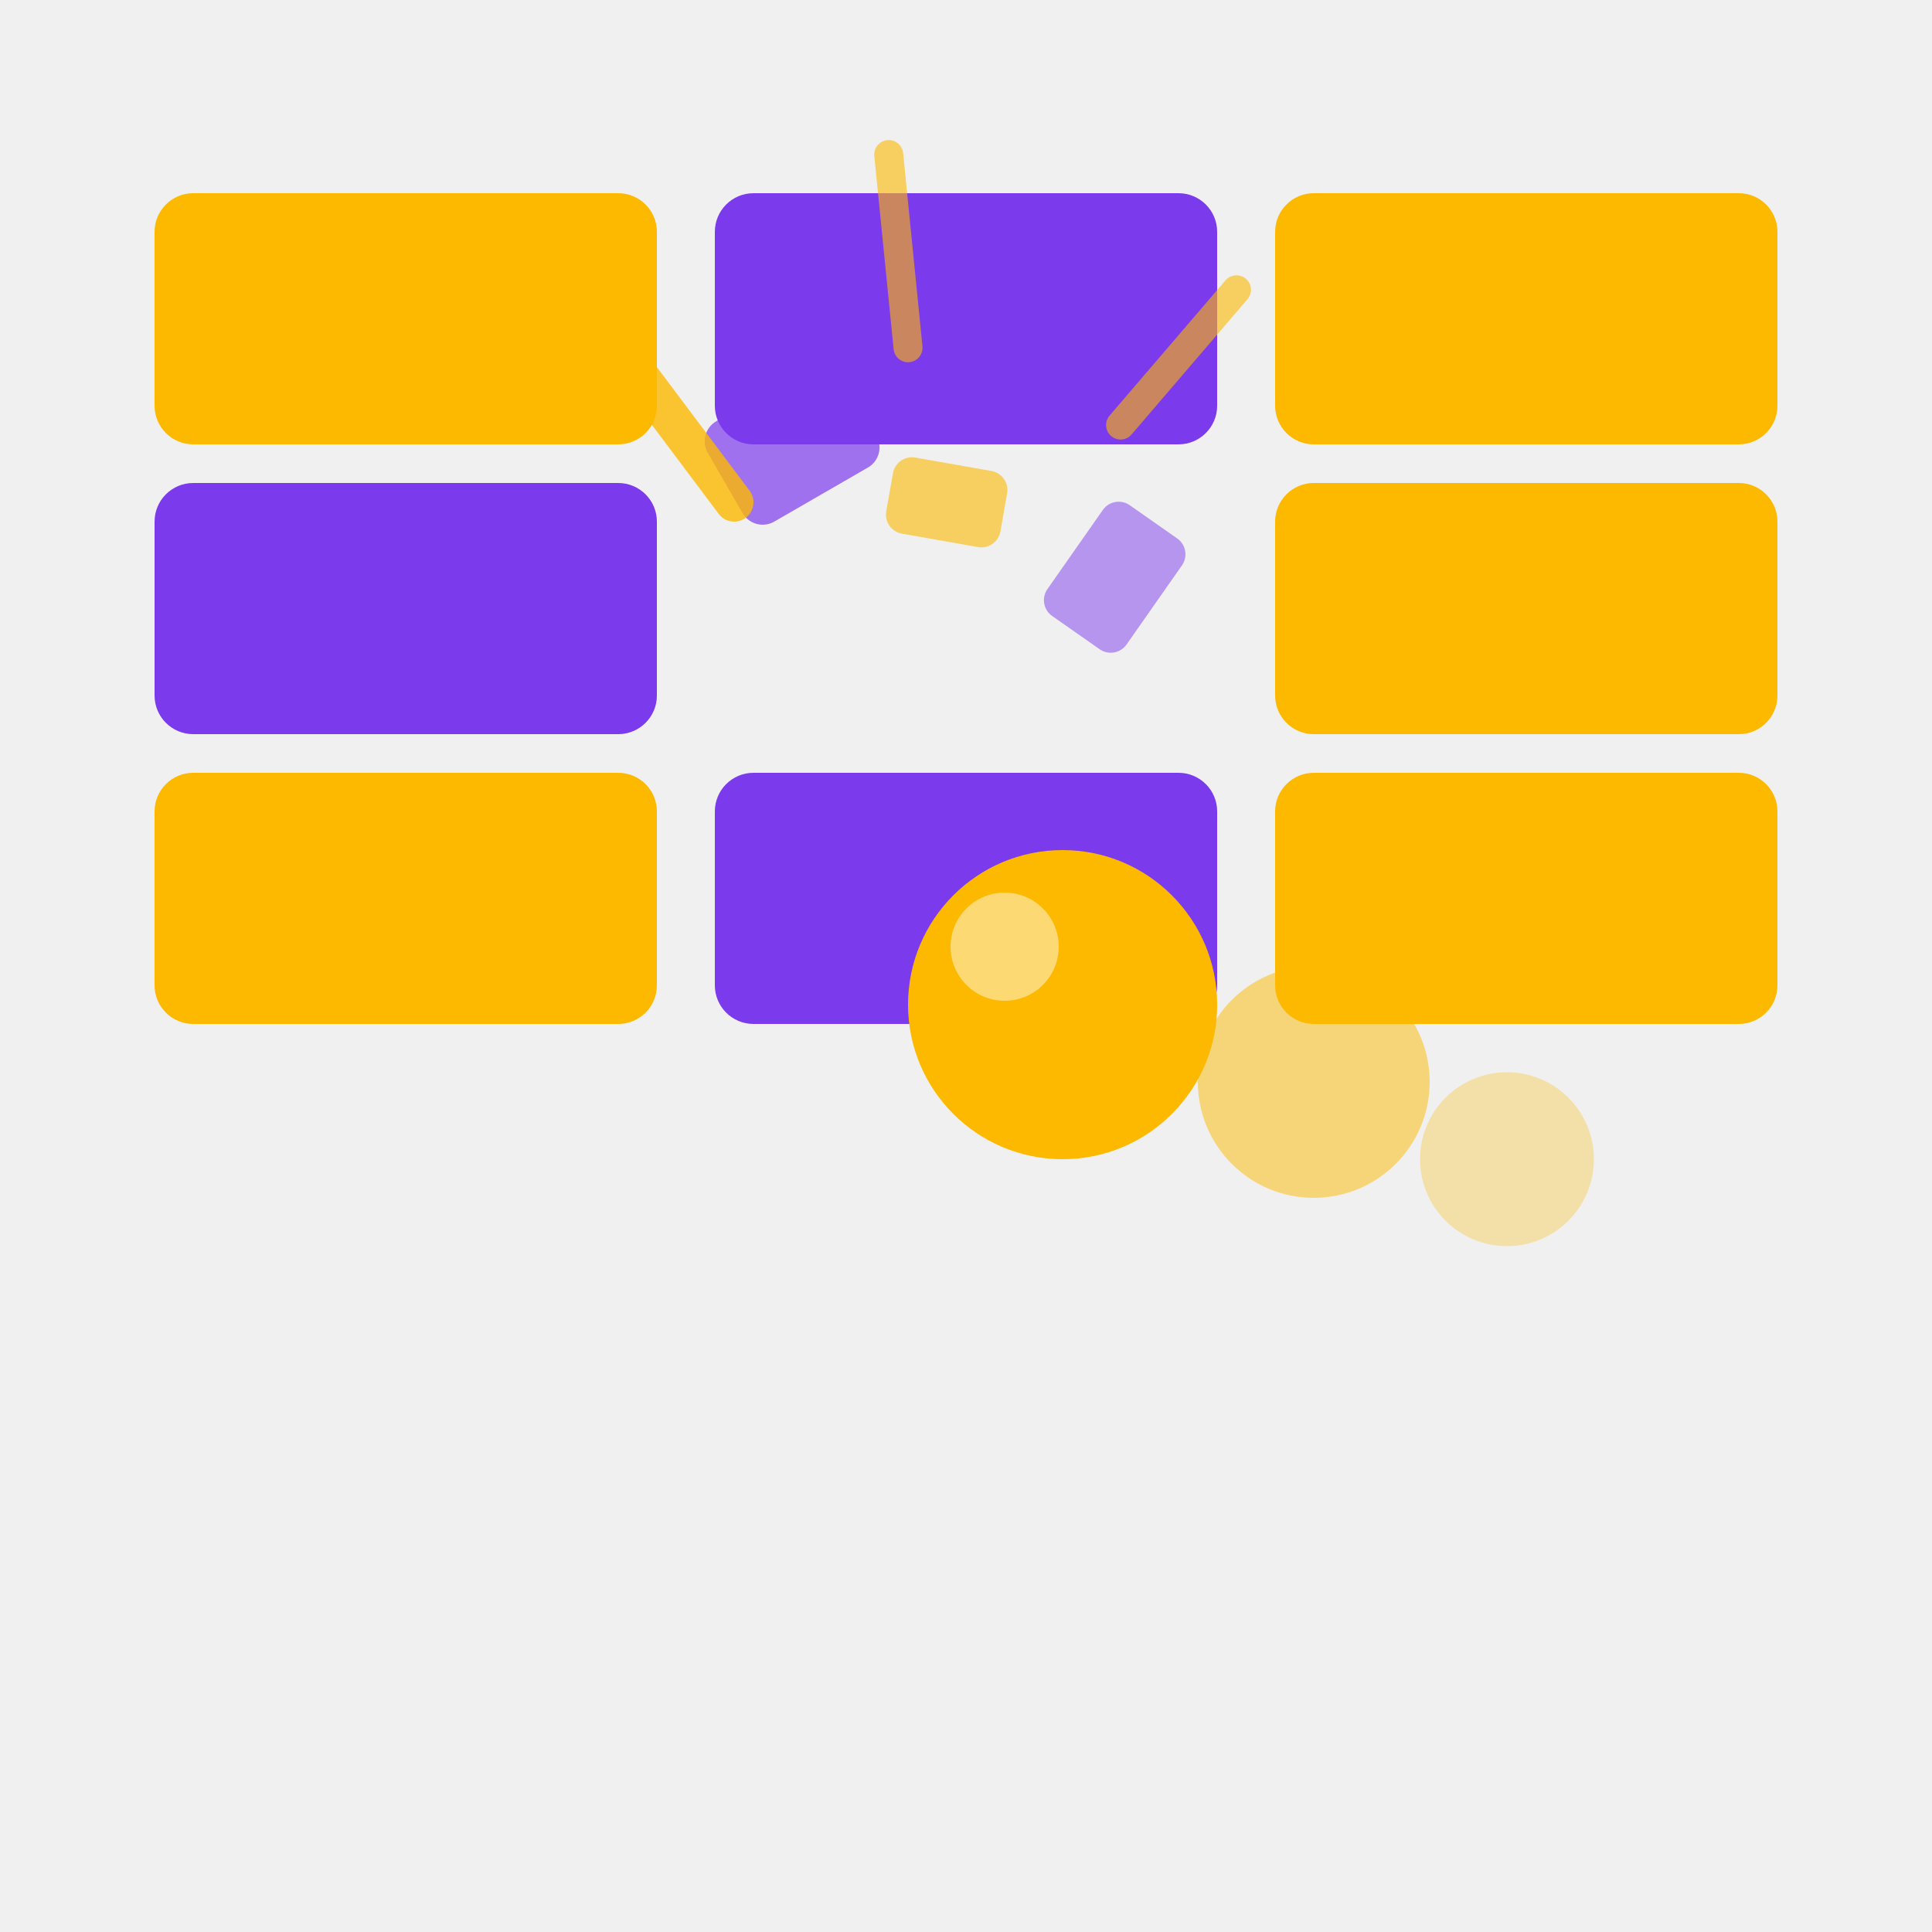
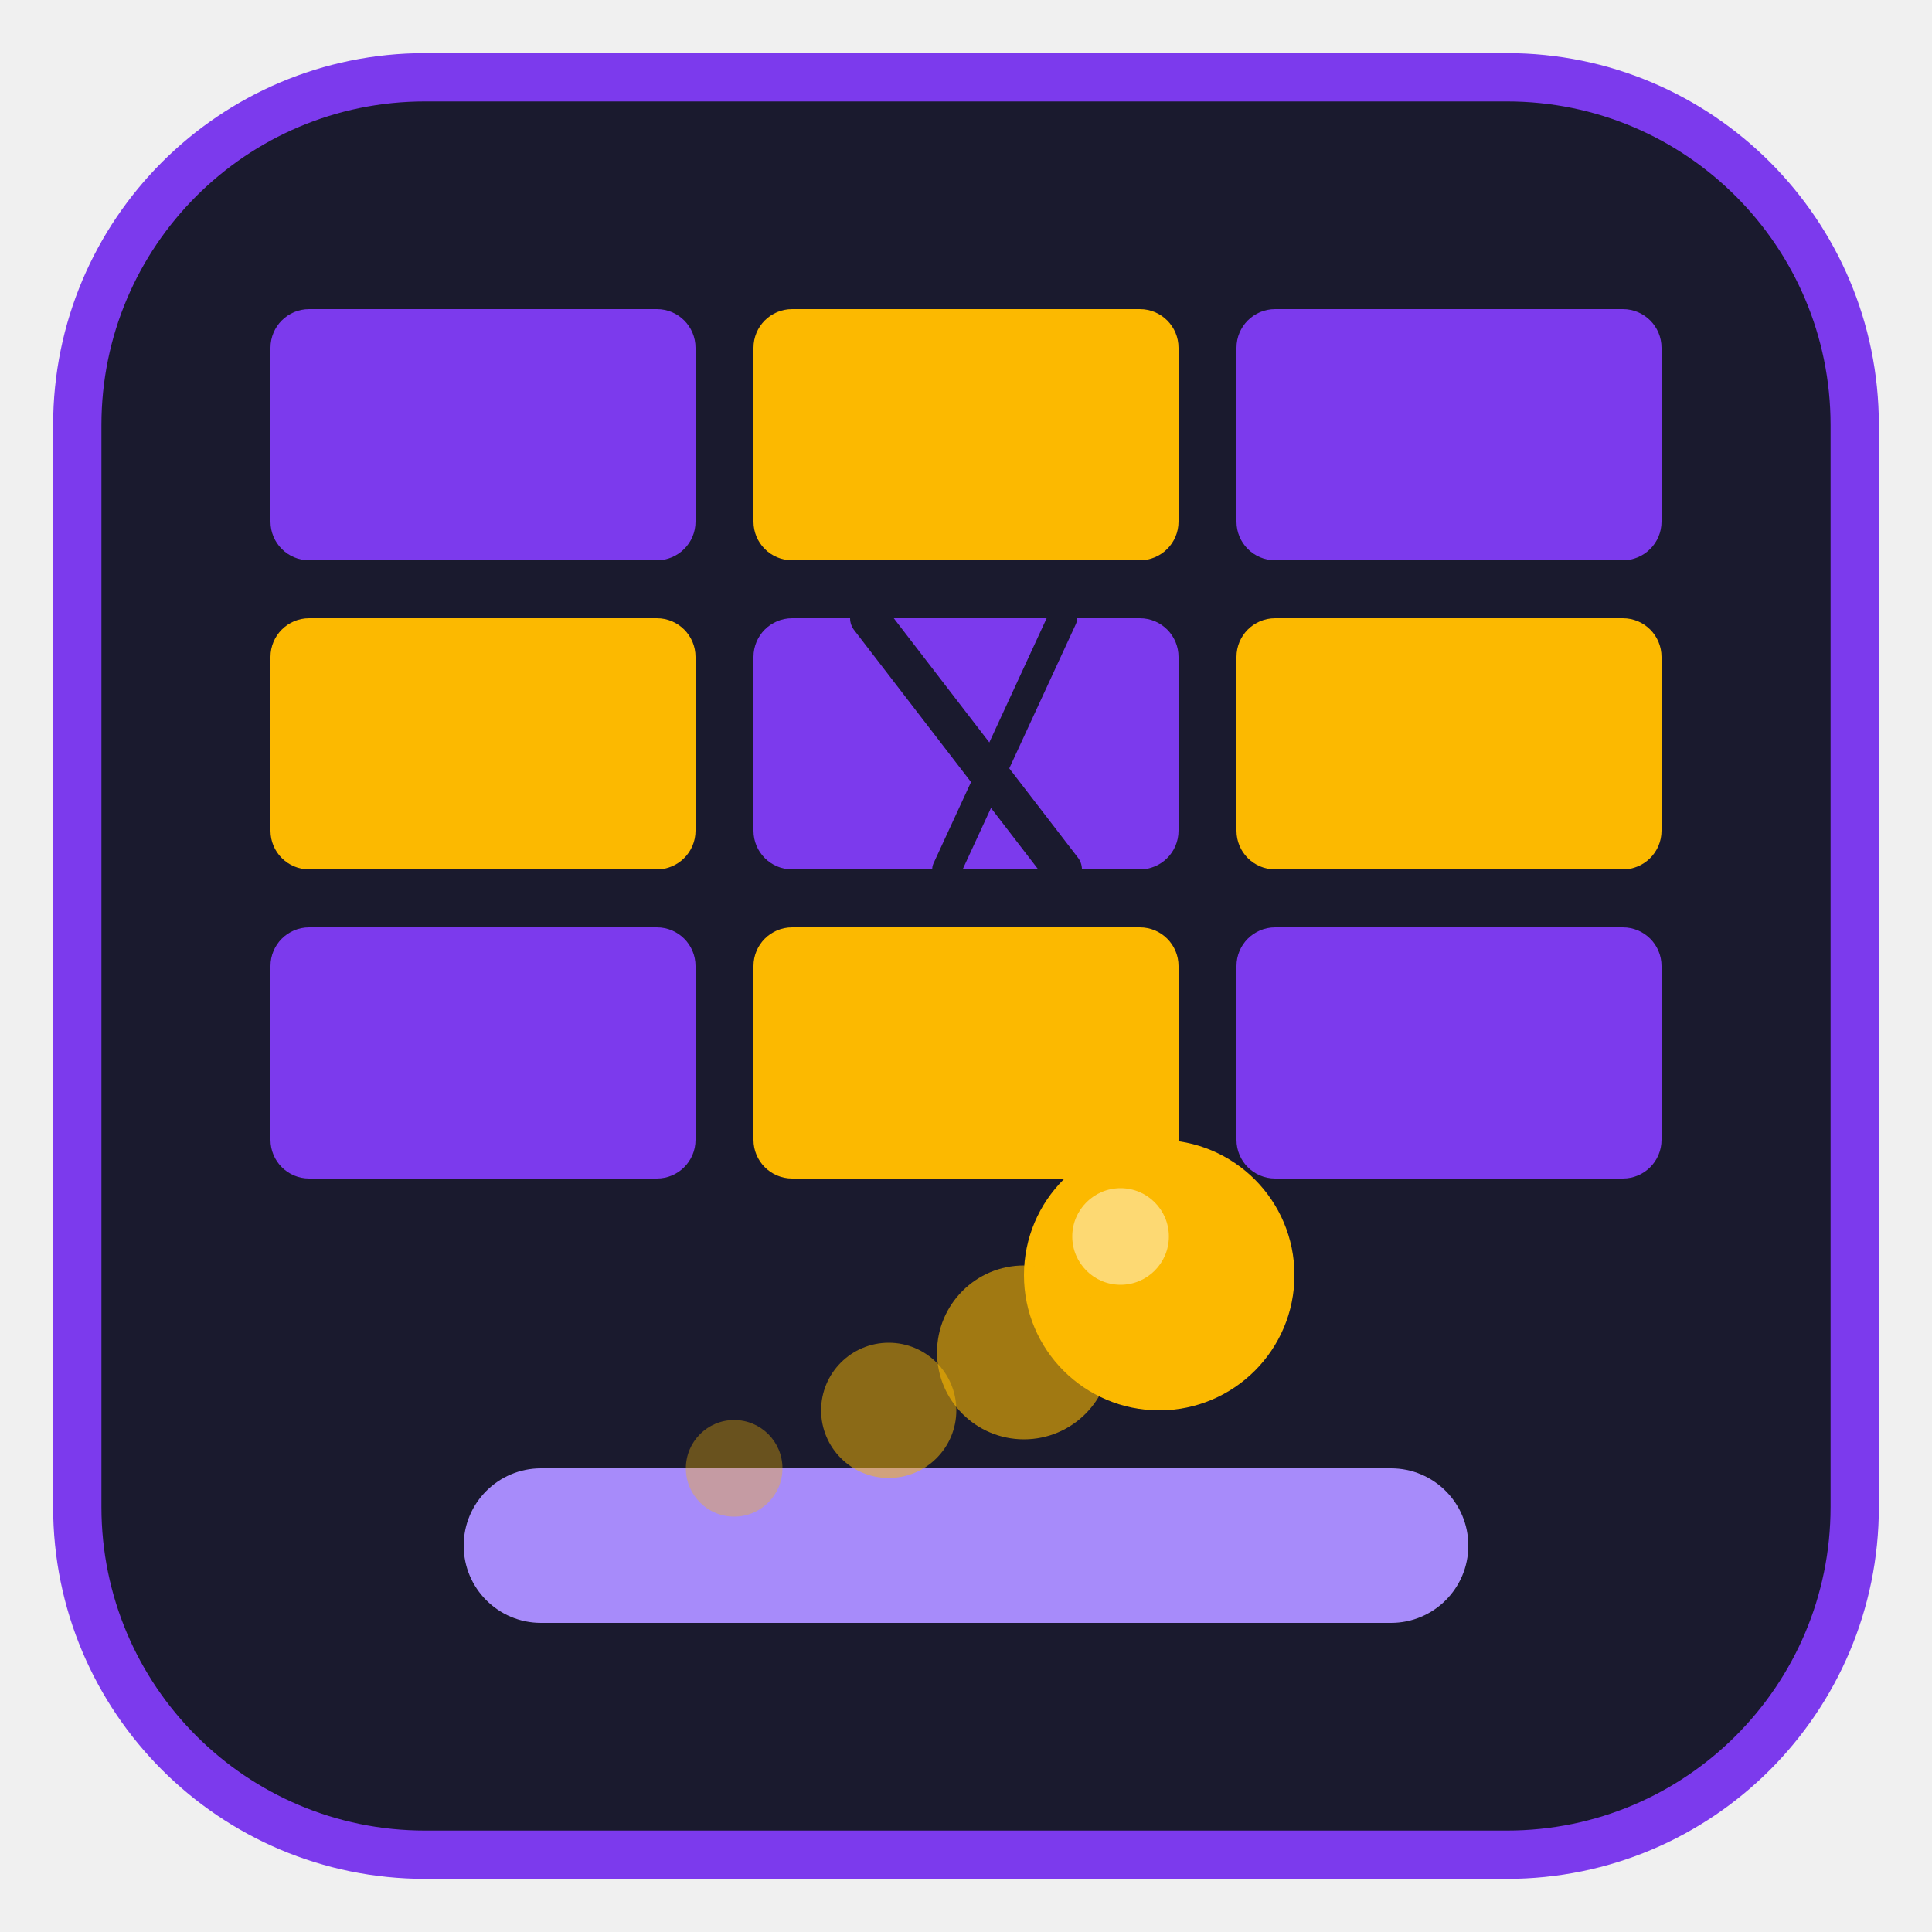
<svg xmlns="http://www.w3.org/2000/svg" viewBox="0 0 100 100" width="100" height="100">
-   <rect x="8" y="10" width="26" height="13" rx="2" fill="#fcb900" />
-   <rect x="37" y="10" width="26" height="13" rx="2" fill="#7c3aed" />
-   <rect x="66" y="10" width="26" height="13" rx="2" fill="#fcb900" />
-   <rect x="8" y="25" width="26" height="13" rx="2" fill="#7c3aed" />
-   <rect x="37" y="20" width="8" height="6" rx="1.2" fill="#7c3aed" transform="rotate(-30 41 23)" opacity="0.7" />
-   <rect x="49" y="16" width="6" height="5" rx="1" fill="#7c3aed" transform="rotate(45 52 18)" opacity="0.5" />
-   <rect x="46" y="24" width="6" height="4" rx="1" fill="#fcb900" transform="rotate(10 49 26)" opacity="0.6" />
-   <rect x="54" y="28" width="7" height="5" rx="1" fill="#7c3aed" transform="rotate(-55 57 30)" opacity="0.5" />
-   <rect x="66" y="25" width="26" height="13" rx="2" fill="#fcb900" />
-   <rect x="8" y="40" width="26" height="13" rx="2" fill="#fcb900" />
-   <rect x="37" y="40" width="26" height="13" rx="2" fill="#7c3aed" />
-   <rect x="66" y="40" width="26" height="13" rx="2" fill="#fcb900" />
-   <circle cx="55" cy="52" r="8" fill="#fcb900" />
-   <circle cx="52" cy="49" r="2.8" fill="#fff" opacity="0.45" />
-   <circle cx="78" cy="60" r="4.5" fill="#fcb900" opacity="0.3" />
-   <circle cx="68" cy="56" r="6" fill="#fcb900" opacity="0.5" />
-   <line x1="38" y1="26" x2="32" y2="18" stroke="#fcb900" stroke-width="2" stroke-linecap="round" opacity="0.8" />
-   <line x1="47" y1="18" x2="46" y2="8" stroke="#fcb900" stroke-width="1.5" stroke-linecap="round" opacity="0.6" />
-   <line x1="58" y1="22" x2="64" y2="15" stroke="#fcb900" stroke-width="1.5" stroke-linecap="round" opacity="0.6" />
+   <rect x="4" y="4" width="92" height="92" rx="18" fill="#1a1a2e" stroke="#7c3aed" stroke-width="2.5" />
+   <rect x="14" y="16" width="22" height="13" rx="2" fill="#7c3aed" />
+   <rect x="39" y="16" width="22" height="13" rx="2" fill="#fcb900" />
+   <rect x="64" y="16" width="22" height="13" rx="2" fill="#7c3aed" />
+   <rect x="14" y="32" width="22" height="13" rx="2" fill="#fcb900" />
+   <rect x="39" y="32" width="22" height="13" rx="2" fill="#7c3aed" />
+   <line x1="45" y1="32" x2="55" y2="45" stroke="#1a1a2e" stroke-width="2" stroke-linecap="round" />
+   <line x1="55" y1="32" x2="49" y2="45" stroke="#1a1a2e" stroke-width="1.5" stroke-linecap="round" />
+   <rect x="64" y="32" width="22" height="13" rx="2" fill="#fcb900" />
+   <rect x="14" y="48" width="22" height="13" rx="2" fill="#7c3aed" />
+   <rect x="39" y="48" width="22" height="13" rx="2" fill="#fcb900" />
+   <rect x="64" y="48" width="22" height="13" rx="2" fill="#7c3aed" />
+   <rect x="24" y="76" width="52" height="8" rx="4" fill="#a78bfa" />
+   <circle cx="60" cy="66" r="7" fill="#fcb900" />
+   <circle cx="58" cy="64" r="2.5" fill="#fff" opacity="0.45" />
+   <circle cx="38" cy="76" r="2.5" fill="#fcb900" opacity="0.35" />
+   <circle cx="46" cy="73" r="3.5" fill="#fcb900" opacity="0.5" />
+   <circle cx="53" cy="70" r="4.5" fill="#fcb900" opacity="0.6" />
</svg>
